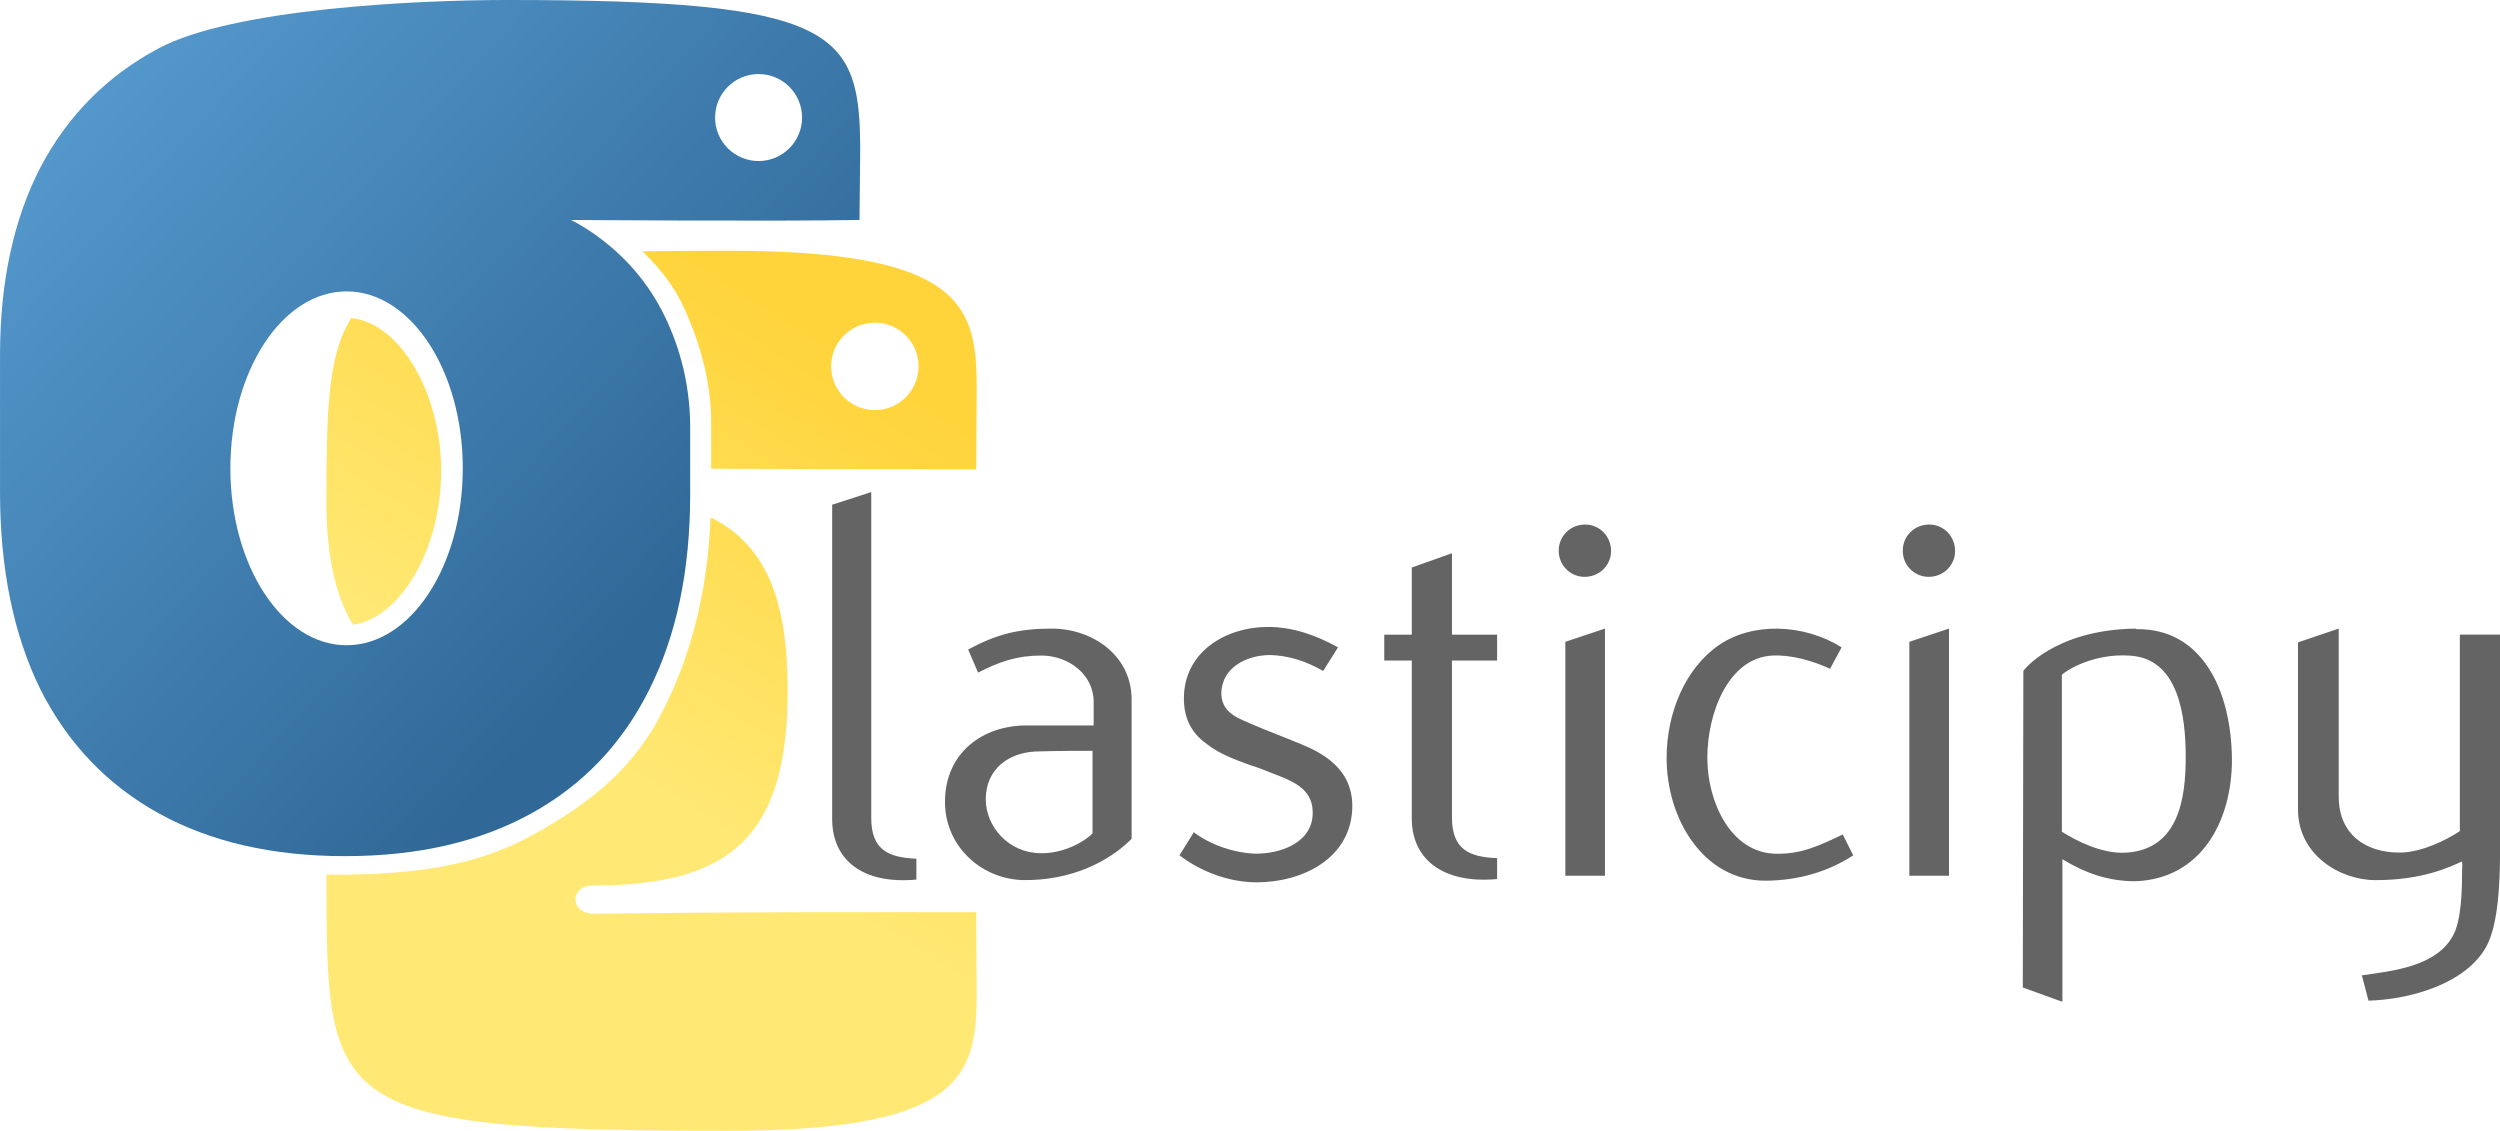
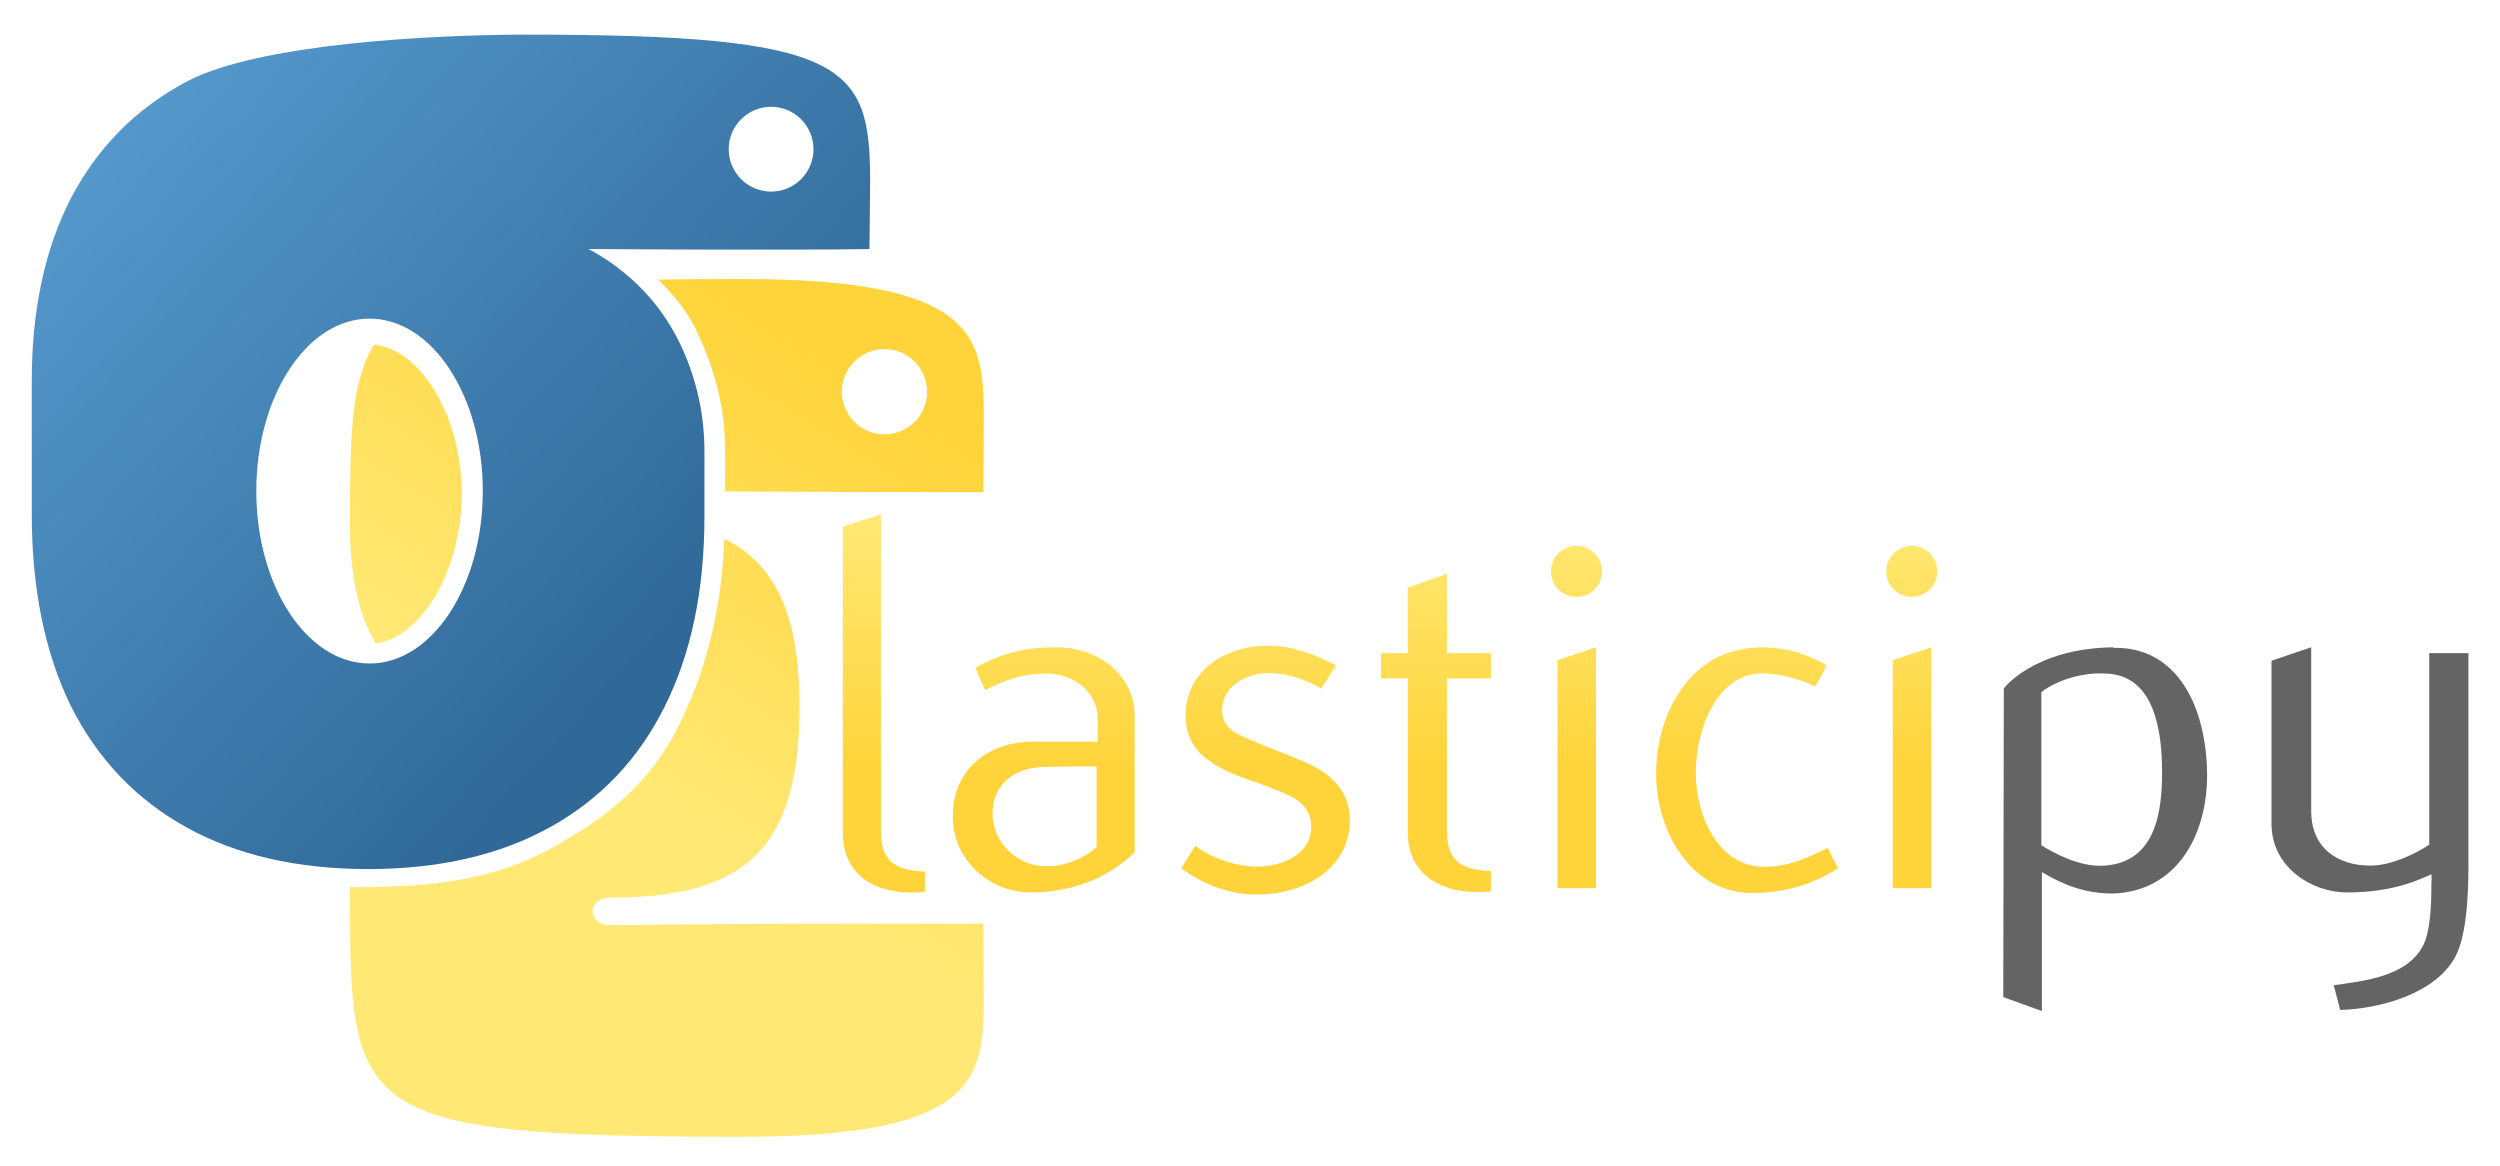
- <svg xmlns="http://www.w3.org/2000/svg" xmlns:xlink="http://www.w3.org/1999/xlink" width="76.909mm" height="34.787mm" viewBox="0 0 76.909 34.787" version="1.1" id="svg1">
+ <svg xmlns="http://www.w3.org/2000/svg" xmlns:xlink="http://www.w3.org/1999/xlink" width="78.909mm" height="36.787mm" viewBox="0 0 78.909 36.787" version="1.1" id="svg1">
  <defs id="defs1">
-     <linearGradient xlink:href="#linearGradient4671" id="linearGradient11" gradientUnits="userSpaceOnUse" gradientTransform="matrix(0.2645833,0,0,-0.2645833,61.63532,140.3324)" x1="347.232" y1="-16.796" x2="318.252" y2="-62.777" spreadMethod="pad" />
+     <linearGradient xlink:href="#linearGradient4671" id="linearGradient11" gradientUnits="userSpaceOnUse" gradientTransform="matrix(0.2645833,0,0,-0.2645833,62.63747,141.4256)" x1="347.232" y1="-16.796" x2="318.252" y2="-62.777" spreadMethod="pad" />
    <linearGradient id="linearGradient4671">
      <stop style="stop-color:#ffd43b;stop-opacity:1" offset="0" id="stop4673" />
      <stop style="stop-color:#ffe873;stop-opacity:1" offset="1" id="stop4675" />
    </linearGradient>
-     <linearGradient xlink:href="#linearGradient4689" id="linearGradient9" gradientUnits="userSpaceOnUse" gradientTransform="matrix(0.2645833,0,0,0.2645833,78.98723,138.0976)" x1="181.303" y1="-17.131" x2="256.792" y2="52.409" />
+     <linearGradient xlink:href="#linearGradient4689" id="linearGradient9" gradientUnits="userSpaceOnUse" gradientTransform="matrix(0.2645833,0,0,0.2645833,79.98938,139.1908)" x1="181.303" y1="-17.131" x2="256.792" y2="52.409" />
    <linearGradient id="linearGradient4689">
      <stop style="stop-color:#5a9fd4;stop-opacity:1" offset="0" id="stop4691" />
      <stop style="stop-color:#306998;stop-opacity:1" offset="1" id="stop4693" />
    </linearGradient>
+     <linearGradient xlink:href="#linearGradient4671" id="linearGradient2" x1="171.741" y1="157.584" x2="171.741" y2="149.84" gradientUnits="userSpaceOnUse" />
  </defs>
  <g id="layer1" transform="translate(-126.7354,-133.35)">
-     <path id="text1-4-5-2-54-3" style="font-size:192px;text-align:start;writing-mode:lr-tb;direction:ltr;text-anchor:start;display:inline;fill:url(#linearGradient11);fill-opacity:1;stroke-width:0.265" d="m 149.162,141.063 c -0.97,0 -1.839,0.007 -2.662,0.019 0.524,0.506 0.977,1.071 1.283,1.749 0.509,1.127 0.83,2.284 0.83,3.538 v 1.4 c 2.667,0.016 5.077,0.02 8.155,0.02 0,-0.879 0.015,-1.768 0.015,-2.447 0,-2.515 -0.325,-4.278 -7.62,-4.278 z m -11.616,2.07 c -0.744,1.152 -0.764,2.931 -0.769,5.675 v 0.025 c 0,1.141 0.141,2.108 0.422,2.902 0.111,0.301 0.242,0.579 0.394,0.834 1.452,-0.198 2.714,-2.317 2.714,-4.727 3e-5,-2.435 -1.288,-4.551 -2.76,-4.708 z m 16.103,0.143 a 1.345,1.345 0 0 1 1.345,1.345 1.345,1.345 0 0 1 -1.345,1.345 1.345,1.345 0 0 1 -1.345,-1.345 1.345,1.345 0 0 1 1.345,-1.345 z m -5.054,5.989 c -0.086,2.292 -0.61,4.255 -1.456,5.93 -0.909,1.818 -2.285,2.886 -4.03,3.849 -1.745,0.963 -3.679,1.216 -6.132,1.216 -0.067,0 -0.13,-0.004 -0.196,-0.005 -3.2e-4,0.038 -0.004,0.073 -0.004,0.112 v 0.025 c 0.013,7.045 0.029,7.745 12.385,7.745 7.295,0 7.62,-1.762 7.62,-4.278 0,-0.679 -0.015,-1.568 -0.015,-2.447 -4.402,0 -7.055,-0.01 -11.76,0.046 -0.742,0.01 -0.771,-0.869 -0.01,-0.869 4.28,0 5.97,-1.558 5.97,-6.018 0,-2.778 -0.674,-4.467 -2.372,-5.306 z" />
-     <path id="text1-1-5-1" style="font-weight:bold;font-size:192px;font-family:Bahnschrift;-inkscape-font-specification:'Bahnschrift Bold';display:inline;fill:url(#linearGradient9);stroke-width:0.706" d="m 142.345,133.35 c -2.873,0 -8.446,0.274 -10.723,1.484 -1.587,0.843 -2.803,2.067 -3.646,3.671 -0.827,1.604 -1.24,3.531 -1.24,5.779 v 4.192 c 0,2.365 0.413,4.39 1.24,6.077 0.843,1.67 2.059,2.943 3.646,3.82 1.587,0.876 3.497,1.315 5.73,1.315 2.232,0 4.142,-0.438 5.73,-1.315 1.587,-0.876 2.795,-2.141 3.621,-3.795 0.843,-1.67 1.265,-3.679 1.265,-6.028 v -2.034 c 0,-1.141 -0.232,-2.224 -0.695,-3.249 -0.463,-1.025 -1.141,-1.877 -2.034,-2.555 -0.293,-0.228 -0.606,-0.424 -0.934,-0.595 0,0 6.299,0.046 8.872,0 0.001,-0.729 0.021,-1.552 0.021,-2.135 0,-3.694 -0.733,-4.632 -10.853,-4.632 z m 7.727,2.278 a 1.338,1.338 0 0 1 1.338,1.338 1.338,1.338 0 0 1 -1.338,1.338 1.338,1.338 0 0 1 -1.338,-1.338 1.338,1.338 0 0 1 1.338,-1.338 z m -12.674,6.686 c 1.974,3e-4 3.574,2.437 3.574,5.443 6e-5,3.006 -1.6,5.443 -3.574,5.443 -1.974,1.4e-4 -3.575,-2.437 -3.575,-5.443 1.3e-4,-3.006 1.601,-5.443 3.575,-5.443 z" />
-     <path style="font-weight:500;font-size:16.933px;font-family:Flux;-inkscape-font-specification:'Flux Medium';fill:#646464;stroke-width:0.035" d="m 154.927,160.409 v -0.643 c -0.864,-0.034 -1.389,-0.271 -1.389,-1.253 v -10.025 l -1.202,0.389 v 9.669 c 0,1.27 0.948,2.015 2.591,1.863 z m 6.621,-1.253 v -4.284 c 0,-1.372 -1.219,-2.184 -2.455,-2.184 -1.016,0 -1.693,0.169 -2.574,0.643 l 0.305,0.711 c 0.66,-0.339 1.202,-0.525 1.947,-0.525 0.83,0 1.609,0.576 1.609,1.422 v 0.728 c -0.677,0 -1.202,0 -2.015,0 -1.422,-0.017 -2.54,0.864 -2.557,2.303 -0.034,1.355 1.067,2.421 2.405,2.455 1.473,0.017 2.625,-0.559 3.336,-1.27 z m -1.202,-0.169 c -0.22,0.237 -0.881,0.627 -1.592,0.61 -0.982,0 -1.693,-0.813 -1.693,-1.659 0,-0.931 0.711,-1.473 1.659,-1.473 0.61,-0.017 1.236,-0.017 1.626,-0.017 z m 5.046,1.507 c 1.422,0 2.929,-0.745 2.946,-2.337 0,-0.677 -0.305,-1.118 -0.711,-1.439 -0.389,-0.305 -0.864,-0.474 -1.321,-0.66 -0.474,-0.186 -0.982,-0.389 -1.355,-0.559 -0.389,-0.169 -0.643,-0.406 -0.643,-0.83 0.017,-0.796 0.796,-1.168 1.507,-1.168 0.542,0.017 1.067,0.169 1.626,0.491 l 0.457,-0.728 c -0.677,-0.373 -1.389,-0.627 -2.151,-0.627 -1.321,0 -2.591,0.779 -2.591,2.201 0,0.694 0.305,1.118 0.711,1.405 0.389,0.305 0.864,0.474 1.321,0.643 0.237,0.068 0.474,0.169 0.694,0.254 0.559,0.22 1.219,0.44 1.236,1.168 0.034,0.931 -0.931,1.304 -1.744,1.304 -0.66,-0.017 -1.405,-0.271 -1.913,-0.66 l -0.44,0.711 c 0.643,0.491 1.507,0.83 2.371,0.83 z m 4.775,-6.824 v 4.86 c 0,1.27 0.982,2.015 2.625,1.863 v -0.643 c -0.864,-0.034 -1.389,-0.271 -1.389,-1.253 v -4.826 h 1.389 v -0.796 h -1.389 v -2.506 l -1.236,0.44 v 2.066 h -0.847 v 0.796 z m 4.724,6.621 h 1.219 v -7.603 l -1.219,0.406 z M 174.688,150.3 c 0,0.44 0.356,0.796 0.796,0.796 0.457,0 0.813,-0.356 0.813,-0.796 0,-0.457 -0.356,-0.813 -0.796,-0.813 -0.457,0 -0.813,0.356 -0.813,0.796 z m 6.333,10.143 c 1.084,0 1.998,-0.305 2.726,-0.779 l -0.322,-0.643 c -0.677,0.322 -1.253,0.61 -2.049,0.593 -1.405,-0.017 -2.117,-1.609 -2.117,-2.946 0,-1.405 0.66,-3.082 1.998,-3.15 0.576,-0.034 1.27,0.169 1.778,0.406 l 0.356,-0.66 c -1.168,-0.728 -2.743,-0.779 -3.776,-0.068 -1.033,0.711 -1.609,2.083 -1.609,3.471 0,1.863 1.118,3.759 3.014,3.776 z m 4.453,-0.152 h 1.219 v -7.603 l -1.219,0.406 z M 185.272,150.3 c 0,0.44 0.356,0.796 0.796,0.796 0.457,0 0.813,-0.356 0.813,-0.796 0,-0.457 -0.356,-0.813 -0.796,-0.813 -0.457,0 -0.813,0.356 -0.813,0.796 z m 7.18,2.405 c 2.015,-0.034 2.929,1.863 2.946,4.013 0,1.897 -0.948,3.675 -2.98,3.742 -0.83,0 -1.541,-0.254 -2.235,-0.677 v 4.386 l -1.219,-0.44 0.017,-9.737 c -0.017,0 0.948,-1.27 3.454,-1.304 z m -0.305,6.875 c 1.626,-0.102 1.829,-1.693 1.829,-2.946 0,-1.219 -0.203,-3.048 -1.744,-3.116 -1.05,-0.068 -1.897,0.423 -2.066,0.593 v 4.826 c 0.406,0.254 1.219,0.694 1.981,0.643 z m 6.536,-1.693 v -5.199 l -1.253,0.423 v 5.148 c 0,1.372 1.27,2.167 2.388,2.167 1.456,0 2.286,-0.406 2.659,-0.576 0.017,0.186 0,0.135 0,0.322 0,0.542 -0.017,1.473 -0.271,1.947 -0.508,0.965 -1.863,1.101 -2.811,1.236 l 0.203,0.779 c 1.253,-0.034 3.014,-0.508 3.641,-1.693 0.356,-0.677 0.406,-1.981 0.406,-2.845 v -6.723 h -1.236 v 6.045 c -0.406,0.271 -1.151,0.643 -1.812,0.66 -1.101,0.017 -1.913,-0.576 -1.913,-1.71 z" id="text1" aria-label="lasticipy" />
+     <path id="text1-4-5-2-54-3" style="font-size:192px;text-align:start;writing-mode:lr-tb;direction:ltr;text-anchor:start;display:inline;fill:url(#linearGradient11);fill-opacity:1;stroke-width:0.265" d="m 150.165,142.156 c -0.97,0 -1.839,0.007 -2.662,0.019 0.524,0.506 0.977,1.071 1.283,1.749 0.509,1.127 0.83,2.284 0.83,3.538 v 1.4 c 2.667,0.016 5.077,0.02 8.155,0.02 0,-0.879 0.015,-1.768 0.015,-2.447 0,-2.515 -0.325,-4.278 -7.62,-4.278 z m -11.616,2.07 c -0.744,1.152 -0.764,2.931 -0.769,5.675 v 0.025 c 0,1.141 0.141,2.108 0.422,2.902 0.111,0.301 0.242,0.579 0.394,0.834 1.452,-0.198 2.714,-2.317 2.714,-4.727 3e-5,-2.435 -1.288,-4.551 -2.76,-4.708 z m 16.103,0.143 a 1.345,1.345 0 0 1 1.345,1.345 1.345,1.345 0 0 1 -1.345,1.345 1.345,1.345 0 0 1 -1.345,-1.345 1.345,1.345 0 0 1 1.345,-1.345 z m -5.054,5.989 c -0.086,2.292 -0.61,4.255 -1.456,5.93 -0.909,1.818 -2.285,2.886 -4.03,3.849 -1.745,0.963 -3.679,1.216 -6.132,1.216 -0.067,0 -0.13,-0.004 -0.196,-0.005 -3.2e-4,0.038 -0.004,0.073 -0.004,0.112 v 0.025 c 0.013,7.045 0.029,7.745 12.385,7.745 7.295,0 7.62,-1.762 7.62,-4.278 0,-0.679 -0.015,-1.568 -0.015,-2.447 -4.402,0 -7.055,-0.01 -11.76,0.046 -0.742,0.01 -0.771,-0.869 -0.01,-0.869 4.28,0 5.97,-1.558 5.97,-6.018 0,-2.778 -0.674,-4.467 -2.372,-5.306 z" />
+     <path id="text1-1-5-1" style="font-weight:bold;font-size:192px;font-family:Bahnschrift;-inkscape-font-specification:'Bahnschrift Bold';display:inline;fill:url(#linearGradient9);stroke-width:0.706" d="m 143.347,134.443 c -2.873,0 -8.446,0.274 -10.723,1.484 -1.587,0.843 -2.803,2.067 -3.646,3.671 -0.827,1.604 -1.24,3.531 -1.24,5.779 v 4.192 c 0,2.365 0.413,4.39 1.24,6.077 0.843,1.67 2.059,2.943 3.646,3.82 1.587,0.876 3.497,1.315 5.73,1.315 2.232,0 4.142,-0.438 5.73,-1.315 1.587,-0.876 2.795,-2.141 3.621,-3.795 0.843,-1.67 1.265,-3.679 1.265,-6.028 v -2.034 c 0,-1.141 -0.232,-2.224 -0.695,-3.249 -0.463,-1.025 -1.141,-1.877 -2.034,-2.555 -0.293,-0.228 -0.606,-0.424 -0.934,-0.595 0,0 6.299,0.046 8.872,0 0.001,-0.729 0.021,-1.552 0.021,-2.135 0,-3.694 -0.733,-4.632 -10.853,-4.632 z m 7.727,2.278 a 1.338,1.338 0 0 1 1.338,1.338 1.338,1.338 0 0 1 -1.338,1.338 1.338,1.338 0 0 1 -1.338,-1.338 1.338,1.338 0 0 1 1.338,-1.338 z m -12.674,6.686 c 1.974,3e-4 3.574,2.437 3.574,5.443 6e-5,3.006 -1.6,5.443 -3.574,5.443 -1.974,1.4e-4 -3.575,-2.437 -3.575,-5.443 1.3e-4,-3.006 1.601,-5.443 3.575,-5.443 z" />
+     <path style="font-weight:500;font-size:16.933px;font-family:Flux;-inkscape-font-specification:'Flux Medium';fill:url(#linearGradient2);stroke-width:0.035;fill-opacity:1" d="m 155.929,161.502 v -0.643 c -0.864,-0.034 -1.389,-0.271 -1.389,-1.253 v -10.025 l -1.202,0.389 v 9.669 c 0,1.27 0.948,2.015 2.591,1.863 z m 6.621,-1.253 v -4.284 c 0,-1.372 -1.219,-2.184 -2.455,-2.184 -1.016,0 -1.693,0.169 -2.574,0.643 l 0.305,0.711 c 0.66,-0.339 1.202,-0.525 1.947,-0.525 0.83,0 1.609,0.576 1.609,1.422 v 0.728 h -2.015 c -1.422,-0.017 -2.54,0.864 -2.557,2.303 -0.034,1.355 1.067,2.421 2.405,2.455 1.473,0.017 2.625,-0.559 3.336,-1.27 z m -1.202,-0.169 c -0.22,0.237 -0.881,0.627 -1.592,0.61 -0.982,0 -1.693,-0.813 -1.693,-1.659 0,-0.931 0.711,-1.473 1.659,-1.473 0.61,-0.017 1.236,-0.017 1.626,-0.017 z m 5.046,1.507 c 1.422,0 2.929,-0.745 2.946,-2.337 0,-0.677 -0.305,-1.118 -0.711,-1.439 -0.389,-0.305 -0.864,-0.474 -1.321,-0.66 -0.474,-0.186 -0.982,-0.389 -1.355,-0.559 -0.389,-0.169 -0.643,-0.406 -0.643,-0.83 0.017,-0.796 0.796,-1.168 1.507,-1.168 0.542,0.017 1.067,0.169 1.626,0.491 l 0.457,-0.728 c -0.677,-0.373 -1.389,-0.627 -2.151,-0.627 -1.321,0 -2.591,0.779 -2.591,2.201 0,0.694 0.305,1.118 0.711,1.405 0.389,0.305 0.864,0.474 1.321,0.643 0.237,0.068 0.474,0.169 0.694,0.254 0.559,0.22 1.219,0.44 1.236,1.168 0.034,0.931 -0.931,1.304 -1.744,1.304 -0.66,-0.017 -1.405,-0.271 -1.913,-0.66 l -0.44,0.711 c 0.643,0.491 1.507,0.83 2.371,0.83 z m 4.775,-6.824 v 4.86 c 0,1.27 0.982,2.015 2.625,1.863 v -0.643 c -0.864,-0.034 -1.389,-0.271 -1.389,-1.253 v -4.826 h 1.389 v -0.796 h -1.389 v -2.506 l -1.236,0.44 v 2.066 h -0.847 v 0.796 z m 4.724,6.621 h 1.219 v -7.603 l -1.219,0.406 z m -0.203,-9.991 c 0,0.44 0.356,0.796 0.796,0.796 0.457,0 0.813,-0.356 0.813,-0.796 0,-0.457 -0.356,-0.813 -0.796,-0.813 -0.457,0 -0.813,0.356 -0.813,0.796 z m 6.333,10.143 c 1.084,0 1.998,-0.305 2.726,-0.779 l -0.322,-0.643 c -0.677,0.322 -1.253,0.61 -2.049,0.593 -1.405,-0.017 -2.117,-1.609 -2.117,-2.946 0,-1.405 0.66,-3.082 1.998,-3.15 0.576,-0.034 1.27,0.169 1.778,0.406 l 0.356,-0.66 c -1.168,-0.728 -2.743,-0.779 -3.776,-0.068 -1.033,0.711 -1.609,2.083 -1.609,3.471 0,1.863 1.118,3.759 3.014,3.776 z m 4.453,-0.152 h 1.219 v -7.603 l -1.219,0.406 z m -0.203,-9.991 c 0,0.44 0.356,0.796 0.796,0.796 0.457,0 0.813,-0.356 0.813,-0.796 0,-0.457 -0.356,-0.813 -0.796,-0.813 -0.457,0 -0.813,0.356 -0.813,0.796 z" id="text1" aria-label="lasticipy" />
+     <path style="font-weight:500;font-size:16.933px;font-family:Flux;-inkscape-font-specification:'Flux Medium';fill:#646464;stroke-width:0.035" d="m 193.454,153.798 c 2.015,-0.034 2.929,1.863 2.946,4.013 0,1.897 -0.948,3.675 -2.98,3.742 -0.83,0 -1.541,-0.254 -2.235,-0.677 v 4.386 l -1.219,-0.44 0.017,-9.737 c -0.017,0 0.948,-1.27 3.454,-1.304 z m -0.305,6.875 c 1.626,-0.102 1.829,-1.693 1.829,-2.946 0,-1.219 -0.203,-3.048 -1.744,-3.116 -1.05,-0.068 -1.897,0.423 -2.066,0.593 v 4.826 c 0.406,0.254 1.219,0.694 1.981,0.643 z m 6.536,-1.693 v -5.199 l -1.253,0.423 v 5.148 c 0,1.372 1.27,2.167 2.388,2.167 1.456,0 2.286,-0.406 2.659,-0.576 0.017,0.186 0,0.135 0,0.322 0,0.542 -0.017,1.473 -0.271,1.947 -0.508,0.965 -1.863,1.101 -2.811,1.236 l 0.203,0.779 c 1.253,-0.034 3.014,-0.508 3.641,-1.693 0.356,-0.677 0.406,-1.981 0.406,-2.845 v -6.723 h -1.236 v 6.045 c -0.406,0.271 -1.151,0.643 -1.812,0.66 -1.101,0.017 -1.913,-0.576 -1.913,-1.71 z" id="text1-2" aria-label="lasticipy" />
  </g>
</svg>
